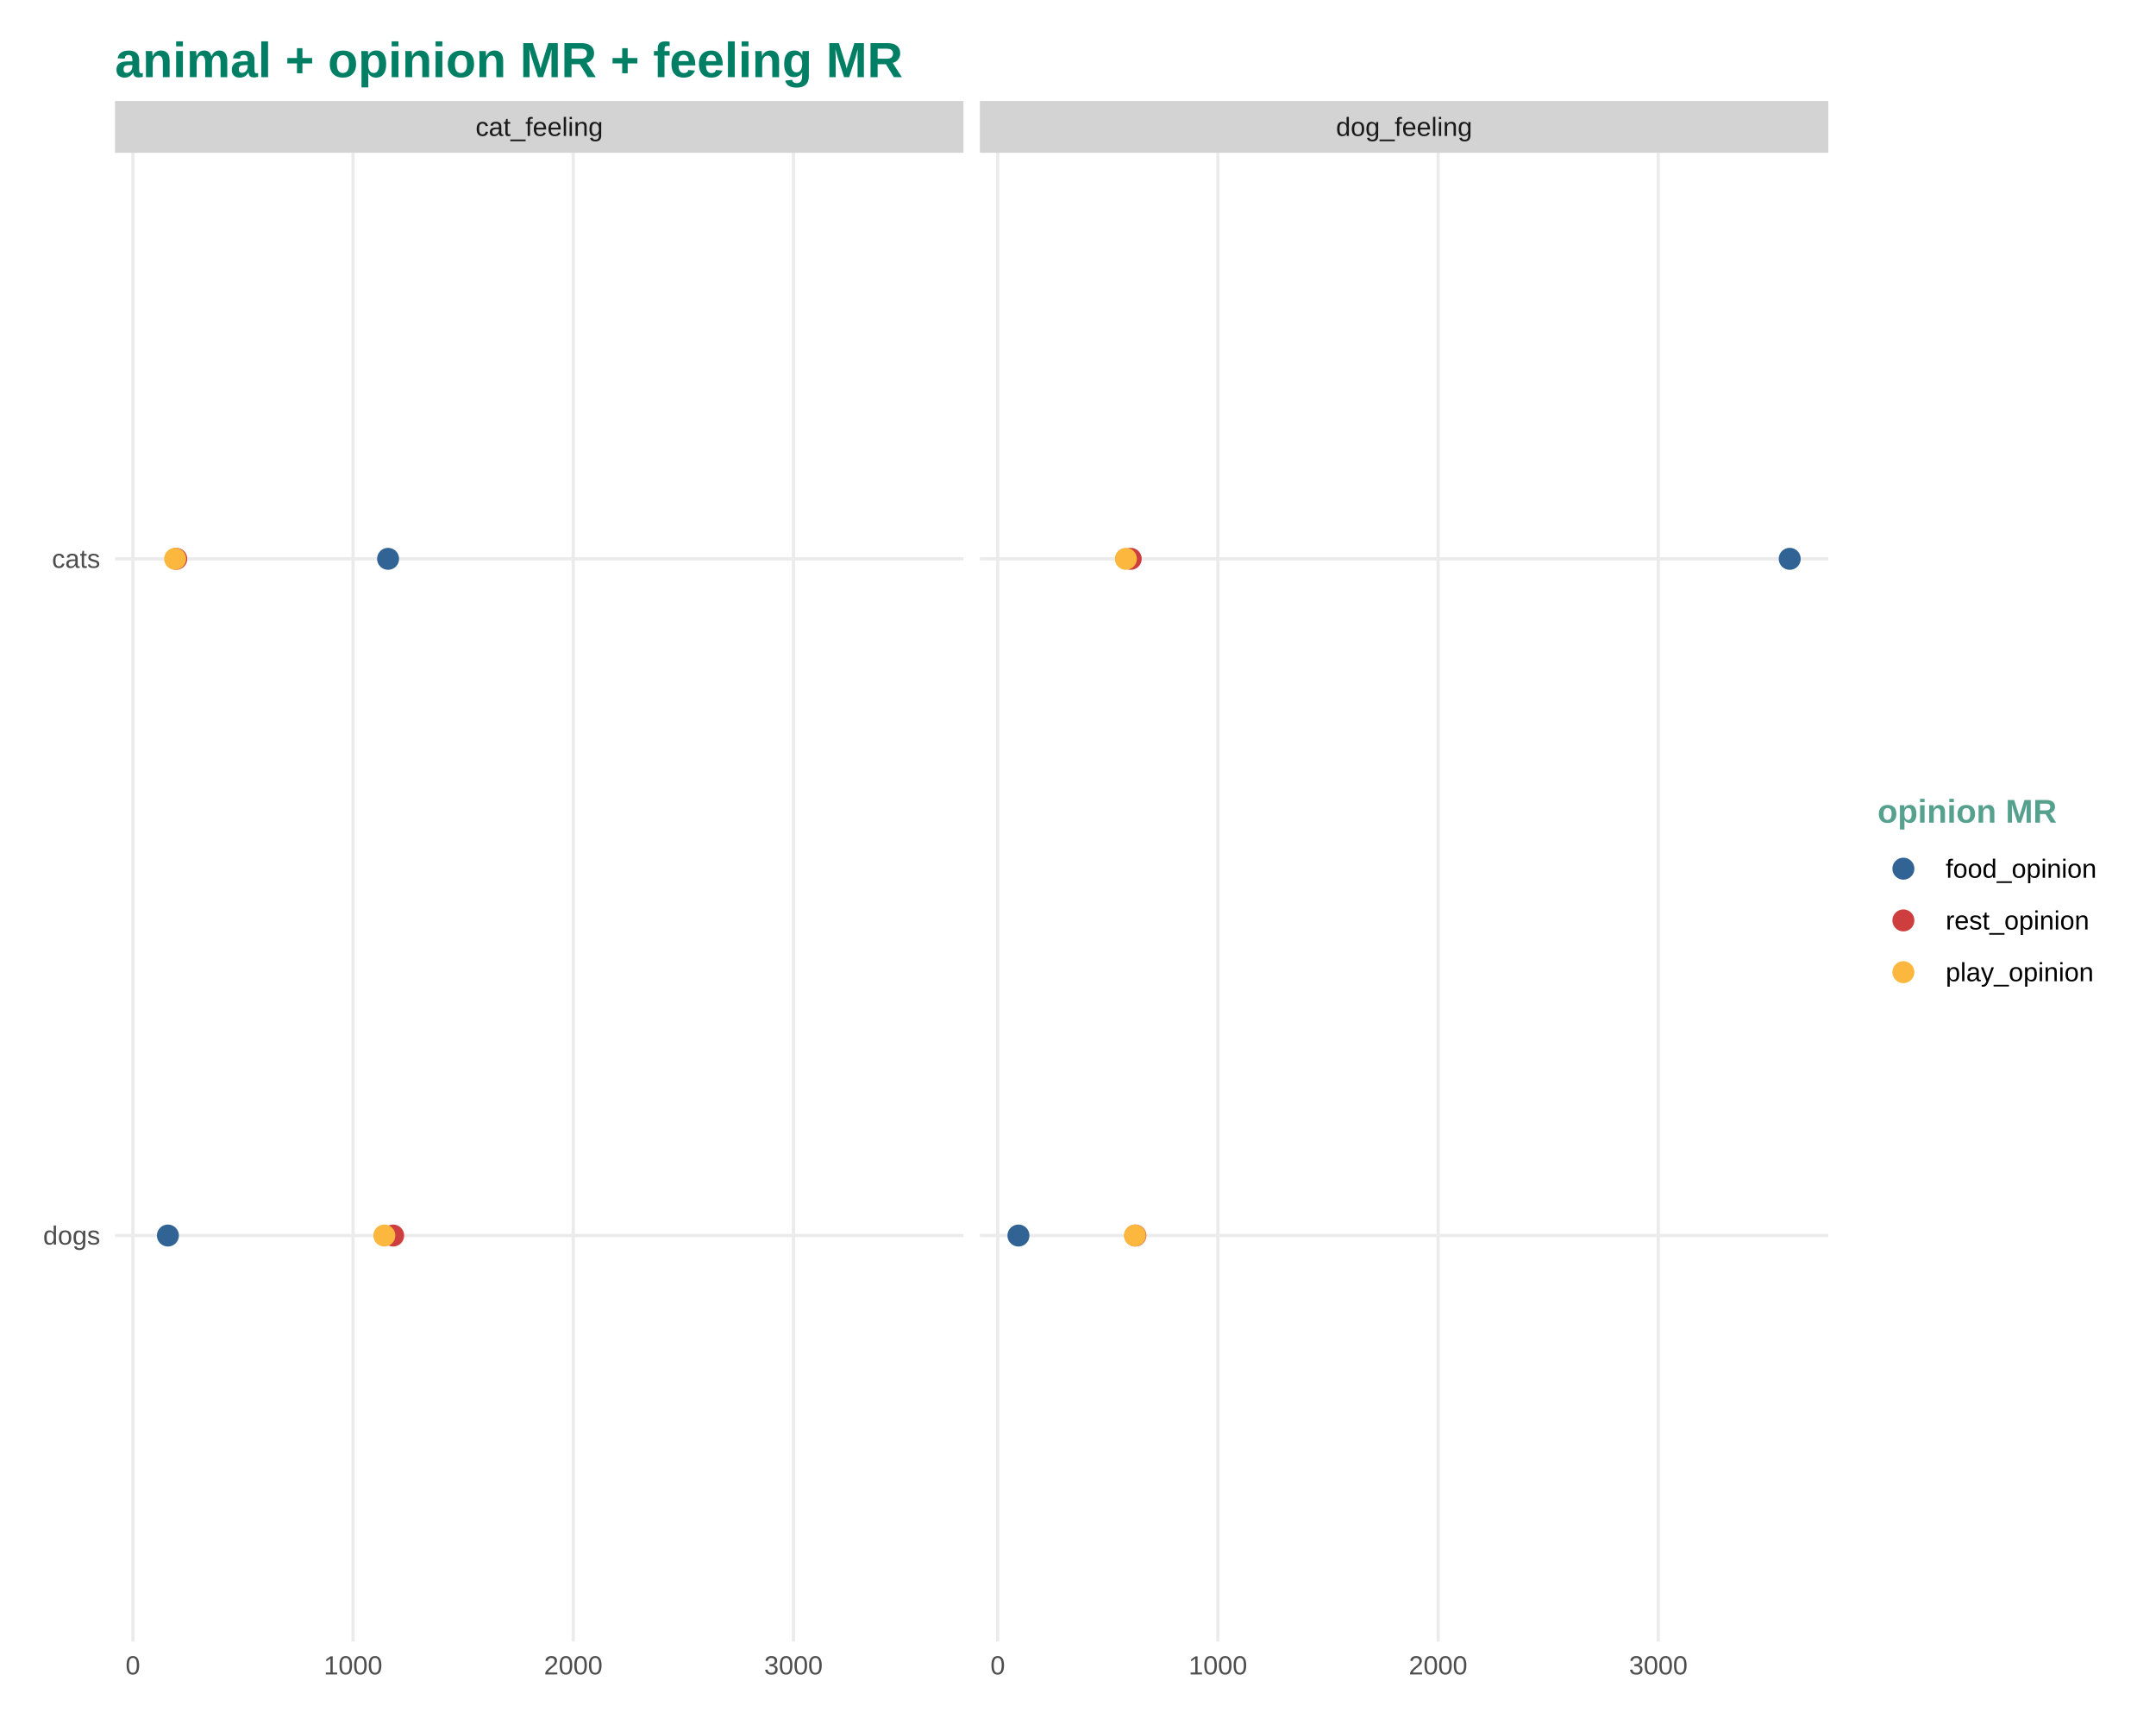
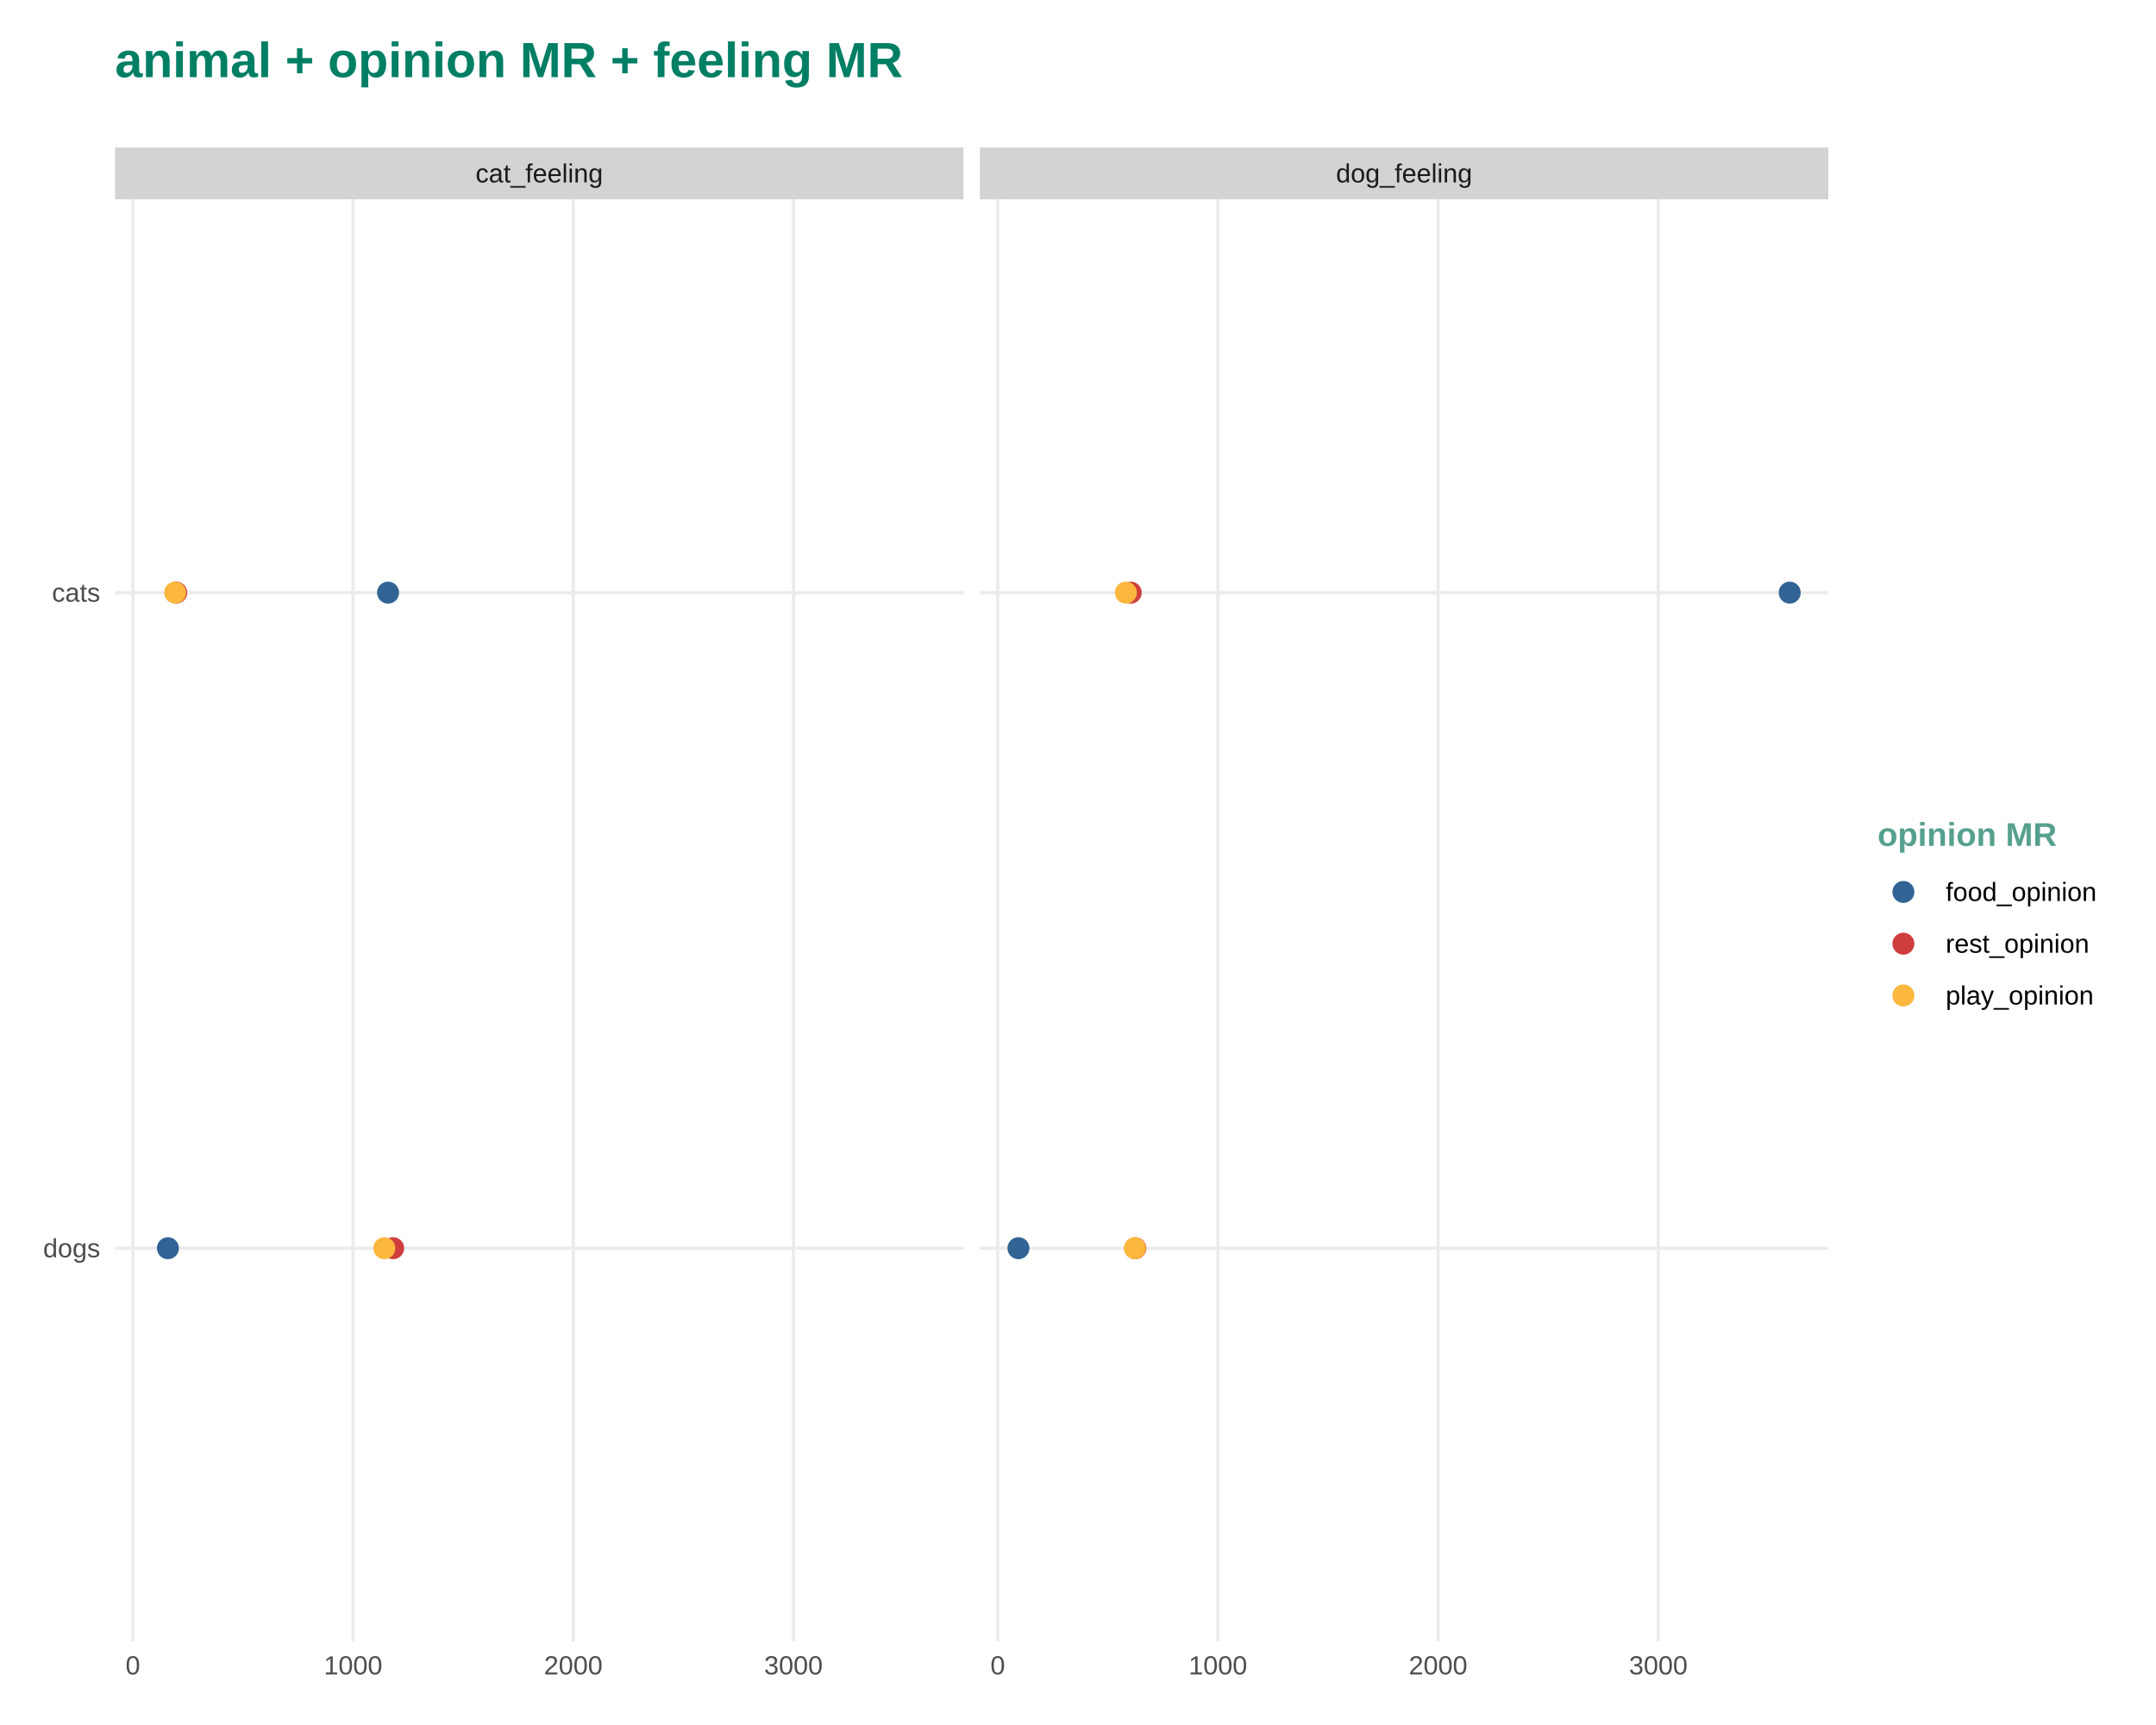
<svg xmlns="http://www.w3.org/2000/svg" viewBox="0 0 720.00 576.00">
  <defs>
    <style type="text/css">
    line, polyline, polygon, path, rect, circle {
      fill: none;
      stroke: #000000;
      stroke-linecap: round;
      stroke-linejoin: round;
      stroke-miterlimit: 10.00;
    }
  </style>
  </defs>
  <rect width="100%" height="100%" style="stroke: none; fill: #FFFFFF;" />
  <defs>
-     <clipPath id="cpMzguNDF8MzIxLjc1fDU0OC4xNHw1MS4wMg==">
-       <rect x="38.41" y="51.02" width="283.34" height="497.12" />
+     <clipPath id="cpMzguNDF8MzIxLjc1fDU0OC4xNHw2Ni41NQ==">
+       <rect x="38.41" y="66.55" width="283.34" height="481.59" />
    </clipPath>
  </defs>
-   <polyline points="38.41,412.56 321.75,412.56 " style="stroke-width: 1.07; stroke: #EBEBEB; stroke-linecap: butt;" clip-path="url(#cpMzguNDF8MzIxLjc1fDU0OC4xNHw1MS4wMg==)" />
-   <polyline points="38.41,186.60 321.75,186.60 " style="stroke-width: 1.07; stroke: #EBEBEB; stroke-linecap: butt;" clip-path="url(#cpMzguNDF8MzIxLjc1fDU0OC4xNHw1MS4wMg==)" />
-   <polyline points="44.38,548.14 44.38,51.02 " style="stroke-width: 1.07; stroke: #EBEBEB; stroke-linecap: butt;" clip-path="url(#cpMzguNDF8MzIxLjc1fDU0OC4xNHw1MS4wMg==)" />
-   <polyline points="117.91,548.14 117.91,51.02 " style="stroke-width: 1.07; stroke: #EBEBEB; stroke-linecap: butt;" clip-path="url(#cpMzguNDF8MzIxLjc1fDU0OC4xNHw1MS4wMg==)" />
-   <polyline points="191.44,548.14 191.44,51.02 " style="stroke-width: 1.07; stroke: #EBEBEB; stroke-linecap: butt;" clip-path="url(#cpMzguNDF8MzIxLjc1fDU0OC4xNHw1MS4wMg==)" />
-   <polyline points="264.97,548.14 264.97,51.02 " style="stroke-width: 1.07; stroke: #EBEBEB; stroke-linecap: butt;" clip-path="url(#cpMzguNDF8MzIxLjc1fDU0OC4xNHw1MS4wMg==)" />
-   <circle cx="129.60" cy="186.60" r="2.49pt" style="stroke-width: 0.71; stroke: #316395; fill: #316395;" clip-path="url(#cpMzguNDF8MzIxLjc1fDU0OC4xNHw1MS4wMg==)" />
-   <circle cx="56.07" cy="412.56" r="2.49pt" style="stroke-width: 0.71; stroke: #316395; fill: #316395;" clip-path="url(#cpMzguNDF8MzIxLjc1fDU0OC4xNHw1MS4wMg==)" />
-   <circle cx="58.86" cy="186.60" r="2.49pt" style="stroke-width: 0.71; stroke: #CF3E3E; fill: #CF3E3E;" clip-path="url(#cpMzguNDF8MzIxLjc1fDU0OC4xNHw1MS4wMg==)" />
-   <circle cx="131.29" cy="412.56" r="2.49pt" style="stroke-width: 0.71; stroke: #CF3E3E; fill: #CF3E3E;" clip-path="url(#cpMzguNDF8MzIxLjc1fDU0OC4xNHw1MS4wMg==)" />
-   <circle cx="58.49" cy="186.60" r="2.49pt" style="stroke-width: 0.71; stroke: #FCB73E; fill: #FCB73E;" clip-path="url(#cpMzguNDF8MzIxLjc1fDU0OC4xNHw1MS4wMg==)" />
-   <circle cx="128.35" cy="412.56" r="2.49pt" style="stroke-width: 0.71; stroke: #FCB73E; fill: #FCB73E;" clip-path="url(#cpMzguNDF8MzIxLjc1fDU0OC4xNHw1MS4wMg==)" />
+   <polyline points="38.41,416.79 321.75,416.79 " style="stroke-width: 1.07; stroke: #EBEBEB; stroke-linecap: butt;" clip-path="url(#cpMzguNDF8MzIxLjc1fDU0OC4xNHw2Ni41NQ==)" />
+   <polyline points="38.41,197.89 321.75,197.89 " style="stroke-width: 1.07; stroke: #EBEBEB; stroke-linecap: butt;" clip-path="url(#cpMzguNDF8MzIxLjc1fDU0OC4xNHw2Ni41NQ==)" />
+   <polyline points="44.38,548.14 44.38,66.55 " style="stroke-width: 1.07; stroke: #EBEBEB; stroke-linecap: butt;" clip-path="url(#cpMzguNDF8MzIxLjc1fDU0OC4xNHw2Ni41NQ==)" />
+   <polyline points="117.91,548.14 117.91,66.55 " style="stroke-width: 1.07; stroke: #EBEBEB; stroke-linecap: butt;" clip-path="url(#cpMzguNDF8MzIxLjc1fDU0OC4xNHw2Ni41NQ==)" />
+   <polyline points="191.44,548.14 191.44,66.55 " style="stroke-width: 1.07; stroke: #EBEBEB; stroke-linecap: butt;" clip-path="url(#cpMzguNDF8MzIxLjc1fDU0OC4xNHw2Ni41NQ==)" />
+   <polyline points="264.97,548.14 264.97,66.55 " style="stroke-width: 1.07; stroke: #EBEBEB; stroke-linecap: butt;" clip-path="url(#cpMzguNDF8MzIxLjc1fDU0OC4xNHw2Ni41NQ==)" />
+   <circle cx="129.60" cy="197.89" r="2.49pt" style="stroke-width: 0.71; stroke: #316395; fill: #316395;" clip-path="url(#cpMzguNDF8MzIxLjc1fDU0OC4xNHw2Ni41NQ==)" />
+   <circle cx="56.07" cy="416.79" r="2.49pt" style="stroke-width: 0.71; stroke: #316395; fill: #316395;" clip-path="url(#cpMzguNDF8MzIxLjc1fDU0OC4xNHw2Ni41NQ==)" />
+   <circle cx="58.86" cy="197.89" r="2.49pt" style="stroke-width: 0.71; stroke: #CF3E3E; fill: #CF3E3E;" clip-path="url(#cpMzguNDF8MzIxLjc1fDU0OC4xNHw2Ni41NQ==)" />
+   <circle cx="131.29" cy="416.79" r="2.49pt" style="stroke-width: 0.71; stroke: #CF3E3E; fill: #CF3E3E;" clip-path="url(#cpMzguNDF8MzIxLjc1fDU0OC4xNHw2Ni41NQ==)" />
+   <circle cx="58.49" cy="197.89" r="2.49pt" style="stroke-width: 0.71; stroke: #FCB73E; fill: #FCB73E;" clip-path="url(#cpMzguNDF8MzIxLjc1fDU0OC4xNHw2Ni41NQ==)" />
+   <circle cx="128.35" cy="416.79" r="2.49pt" style="stroke-width: 0.71; stroke: #FCB73E; fill: #FCB73E;" clip-path="url(#cpMzguNDF8MzIxLjc1fDU0OC4xNHw2Ni41NQ==)" />
  <defs>
    <clipPath id="cpMC4wMHw3MjAuMDB8NTc2LjAwfDAuMDA=">
      <rect x="0.00" y="0.00" width="720.00" height="576.00" />
    </clipPath>
  </defs>
  <defs>
-     <clipPath id="cpMzI3LjIzfDYxMC41Nnw1NDguMTR8NTEuMDI=">
-       <rect x="327.23" y="51.02" width="283.34" height="497.12" />
+     <clipPath id="cpMzI3LjIzfDYxMC41Nnw1NDguMTR8NjYuNTU=">
+       <rect x="327.23" y="66.55" width="283.34" height="481.59" />
    </clipPath>
  </defs>
-   <polyline points="327.23,412.56 610.56,412.56 " style="stroke-width: 1.07; stroke: #EBEBEB; stroke-linecap: butt;" clip-path="url(#cpMzI3LjIzfDYxMC41Nnw1NDguMTR8NTEuMDI=)" />
-   <polyline points="327.23,186.60 610.56,186.60 " style="stroke-width: 1.07; stroke: #EBEBEB; stroke-linecap: butt;" clip-path="url(#cpMzI3LjIzfDYxMC41Nnw1NDguMTR8NTEuMDI=)" />
-   <polyline points="333.19,548.14 333.19,51.02 " style="stroke-width: 1.07; stroke: #EBEBEB; stroke-linecap: butt;" clip-path="url(#cpMzI3LjIzfDYxMC41Nnw1NDguMTR8NTEuMDI=)" />
-   <polyline points="406.72,548.14 406.72,51.02 " style="stroke-width: 1.07; stroke: #EBEBEB; stroke-linecap: butt;" clip-path="url(#cpMzI3LjIzfDYxMC41Nnw1NDguMTR8NTEuMDI=)" />
-   <polyline points="480.26,548.14 480.26,51.02 " style="stroke-width: 1.07; stroke: #EBEBEB; stroke-linecap: butt;" clip-path="url(#cpMzI3LjIzfDYxMC41Nnw1NDguMTR8NTEuMDI=)" />
-   <polyline points="553.79,548.14 553.79,51.02 " style="stroke-width: 1.07; stroke: #EBEBEB; stroke-linecap: butt;" clip-path="url(#cpMzI3LjIzfDYxMC41Nnw1NDguMTR8NTEuMDI=)" />
-   <circle cx="597.68" cy="186.60" r="2.49pt" style="stroke-width: 0.71; stroke: #316395; fill: #316395;" clip-path="url(#cpMzI3LjIzfDYxMC41Nnw1NDguMTR8NTEuMDI=)" />
-   <circle cx="340.11" cy="412.56" r="2.49pt" style="stroke-width: 0.71; stroke: #316395; fill: #316395;" clip-path="url(#cpMzI3LjIzfDYxMC41Nnw1NDguMTR8NTEuMDI=)" />
-   <circle cx="377.61" cy="186.60" r="2.49pt" style="stroke-width: 0.71; stroke: #CF3E3E; fill: #CF3E3E;" clip-path="url(#cpMzI3LjIzfDYxMC41Nnw1NDguMTR8NTEuMDI=)" />
-   <circle cx="379.15" cy="412.56" r="2.49pt" style="stroke-width: 0.71; stroke: #CF3E3E; fill: #CF3E3E;" clip-path="url(#cpMzI3LjIzfDYxMC41Nnw1NDguMTR8NTEuMDI=)" />
-   <circle cx="375.99" cy="186.60" r="2.49pt" style="stroke-width: 0.71; stroke: #FCB73E; fill: #FCB73E;" clip-path="url(#cpMzI3LjIzfDYxMC41Nnw1NDguMTR8NTEuMDI=)" />
-   <circle cx="379.00" cy="412.56" r="2.49pt" style="stroke-width: 0.71; stroke: #FCB73E; fill: #FCB73E;" clip-path="url(#cpMzI3LjIzfDYxMC41Nnw1NDguMTR8NTEuMDI=)" />
+   <polyline points="327.23,416.79 610.56,416.79 " style="stroke-width: 1.07; stroke: #EBEBEB; stroke-linecap: butt;" clip-path="url(#cpMzI3LjIzfDYxMC41Nnw1NDguMTR8NjYuNTU=)" />
+   <polyline points="327.23,197.89 610.56,197.89 " style="stroke-width: 1.07; stroke: #EBEBEB; stroke-linecap: butt;" clip-path="url(#cpMzI3LjIzfDYxMC41Nnw1NDguMTR8NjYuNTU=)" />
+   <polyline points="333.19,548.14 333.19,66.55 " style="stroke-width: 1.07; stroke: #EBEBEB; stroke-linecap: butt;" clip-path="url(#cpMzI3LjIzfDYxMC41Nnw1NDguMTR8NjYuNTU=)" />
+   <polyline points="406.72,548.14 406.72,66.55 " style="stroke-width: 1.07; stroke: #EBEBEB; stroke-linecap: butt;" clip-path="url(#cpMzI3LjIzfDYxMC41Nnw1NDguMTR8NjYuNTU=)" />
+   <polyline points="480.26,548.14 480.26,66.55 " style="stroke-width: 1.07; stroke: #EBEBEB; stroke-linecap: butt;" clip-path="url(#cpMzI3LjIzfDYxMC41Nnw1NDguMTR8NjYuNTU=)" />
+   <polyline points="553.79,548.14 553.79,66.55 " style="stroke-width: 1.07; stroke: #EBEBEB; stroke-linecap: butt;" clip-path="url(#cpMzI3LjIzfDYxMC41Nnw1NDguMTR8NjYuNTU=)" />
+   <circle cx="597.68" cy="197.89" r="2.49pt" style="stroke-width: 0.71; stroke: #316395; fill: #316395;" clip-path="url(#cpMzI3LjIzfDYxMC41Nnw1NDguMTR8NjYuNTU=)" />
+   <circle cx="340.11" cy="416.79" r="2.49pt" style="stroke-width: 0.71; stroke: #316395; fill: #316395;" clip-path="url(#cpMzI3LjIzfDYxMC41Nnw1NDguMTR8NjYuNTU=)" />
+   <circle cx="377.61" cy="197.89" r="2.49pt" style="stroke-width: 0.71; stroke: #CF3E3E; fill: #CF3E3E;" clip-path="url(#cpMzI3LjIzfDYxMC41Nnw1NDguMTR8NjYuNTU=)" />
+   <circle cx="379.15" cy="416.79" r="2.49pt" style="stroke-width: 0.71; stroke: #CF3E3E; fill: #CF3E3E;" clip-path="url(#cpMzI3LjIzfDYxMC41Nnw1NDguMTR8NjYuNTU=)" />
+   <circle cx="375.99" cy="197.89" r="2.49pt" style="stroke-width: 0.71; stroke: #FCB73E; fill: #FCB73E;" clip-path="url(#cpMzI3LjIzfDYxMC41Nnw1NDguMTR8NjYuNTU=)" />
+   <circle cx="379.00" cy="416.79" r="2.49pt" style="stroke-width: 0.71; stroke: #FCB73E; fill: #FCB73E;" clip-path="url(#cpMzI3LjIzfDYxMC41Nnw1NDguMTR8NjYuNTU=)" />
  <defs>
    <clipPath id="cpMC4wMHw3MjAuMDB8NTc2LjAwfDAuMDA=">
      <rect x="0.00" y="0.00" width="720.00" height="576.00" />
    </clipPath>
  </defs>
  <defs>
-     <clipPath id="cpMzguNDF8MzIxLjc1fDUxLjAyfDMzLjcy">
-       <rect x="38.41" y="33.72" width="283.34" height="17.30" />
+     <clipPath id="cpMzguNDF8MzIxLjc1fDY2LjU1fDQ5LjI1">
+       <rect x="38.41" y="49.25" width="283.34" height="17.30" />
    </clipPath>
  </defs>
-   <rect x="38.41" y="33.72" width="283.34" height="17.30" style="stroke-width: 1.07; stroke: none; fill: #D3D3D3;" clip-path="url(#cpMzguNDF8MzIxLjc1fDUxLjAyfDMzLjcy)" />
-   <g clip-path="url(#cpMzguNDF8MzIxLjc1fDUxLjAyfDMzLjcy)">
-     <text x="158.81" y="45.40" style="font-size: 8.80px; fill: #1A1A1A; font-family: Liberation Sans;" textLength="42.53px" lengthAdjust="spacingAndGlyphs">cat_feeling</text>
+   <rect x="38.41" y="49.25" width="283.34" height="17.30" style="stroke-width: 1.07; stroke: none; fill: #D3D3D3;" clip-path="url(#cpMzguNDF8MzIxLjc1fDY2LjU1fDQ5LjI1)" />
+   <g clip-path="url(#cpMzguNDF8MzIxLjc1fDY2LjU1fDQ5LjI1)">
+     <text x="158.81" y="60.92" style="font-size: 8.80px; fill: #1A1A1A; font-family: Liberation Sans;" textLength="42.53px" lengthAdjust="spacingAndGlyphs">cat_feeling</text>
  </g>
  <defs>
    <clipPath id="cpMC4wMHw3MjAuMDB8NTc2LjAwfDAuMDA=">
      <rect x="0.00" y="0.00" width="720.00" height="576.00" />
    </clipPath>
  </defs>
  <defs>
-     <clipPath id="cpMzI3LjIzfDYxMC41Nnw1MS4wMnwzMy43Mg==">
-       <rect x="327.23" y="33.72" width="283.34" height="17.30" />
+     <clipPath id="cpMzI3LjIzfDYxMC41Nnw2Ni41NXw0OS4yNQ==">
+       <rect x="327.23" y="49.25" width="283.34" height="17.30" />
    </clipPath>
  </defs>
-   <rect x="327.23" y="33.72" width="283.34" height="17.30" style="stroke-width: 1.07; stroke: none; fill: #D3D3D3;" clip-path="url(#cpMzI3LjIzfDYxMC41Nnw1MS4wMnwzMy43Mg==)" />
-   <g clip-path="url(#cpMzI3LjIzfDYxMC41Nnw1MS4wMnwzMy43Mg==)">
-     <text x="446.16" y="45.40" style="font-size: 8.80px; fill: #1A1A1A; font-family: Liberation Sans;" textLength="45.47px" lengthAdjust="spacingAndGlyphs">dog_feeling</text>
+   <rect x="327.23" y="49.25" width="283.34" height="17.30" style="stroke-width: 1.07; stroke: none; fill: #D3D3D3;" clip-path="url(#cpMzI3LjIzfDYxMC41Nnw2Ni41NXw0OS4yNQ==)" />
+   <g clip-path="url(#cpMzI3LjIzfDYxMC41Nnw2Ni41NXw0OS4yNQ==)">
+     <text x="446.16" y="60.92" style="font-size: 8.80px; fill: #1A1A1A; font-family: Liberation Sans;" textLength="45.47px" lengthAdjust="spacingAndGlyphs">dog_feeling</text>
  </g>
  <defs>
    <clipPath id="cpMC4wMHw3MjAuMDB8NTc2LjAwfDAuMDA=">
      <rect x="0.00" y="0.00" width="720.00" height="576.00" />
    </clipPath>
  </defs>
  <g clip-path="url(#cpMC4wMHw3MjAuMDB8NTc2LjAwfDAuMDA=)">
    <text x="41.93" y="559.12" style="font-size: 8.80px; fill: #4D4D4D; font-family: Liberation Sans;" textLength="4.89px" lengthAdjust="spacingAndGlyphs">0</text>
  </g>
  <g clip-path="url(#cpMC4wMHw3MjAuMDB8NTc2LjAwfDAuMDA=)">
    <text x="108.13" y="559.12" style="font-size: 8.80px; fill: #4D4D4D; font-family: Liberation Sans;" textLength="19.56px" lengthAdjust="spacingAndGlyphs">1000</text>
  </g>
  <g clip-path="url(#cpMC4wMHw3MjAuMDB8NTc2LjAwfDAuMDA=)">
    <text x="181.66" y="559.12" style="font-size: 8.80px; fill: #4D4D4D; font-family: Liberation Sans;" textLength="19.56px" lengthAdjust="spacingAndGlyphs">2000</text>
  </g>
  <g clip-path="url(#cpMC4wMHw3MjAuMDB8NTc2LjAwfDAuMDA=)">
    <text x="255.19" y="559.12" style="font-size: 8.80px; fill: #4D4D4D; font-family: Liberation Sans;" textLength="19.56px" lengthAdjust="spacingAndGlyphs">3000</text>
  </g>
  <g clip-path="url(#cpMC4wMHw3MjAuMDB8NTc2LjAwfDAuMDA=)">
    <text x="330.75" y="559.12" style="font-size: 8.80px; fill: #4D4D4D; font-family: Liberation Sans;" textLength="4.89px" lengthAdjust="spacingAndGlyphs">0</text>
  </g>
  <g clip-path="url(#cpMC4wMHw3MjAuMDB8NTc2LjAwfDAuMDA=)">
    <text x="396.94" y="559.12" style="font-size: 8.80px; fill: #4D4D4D; font-family: Liberation Sans;" textLength="19.56px" lengthAdjust="spacingAndGlyphs">1000</text>
  </g>
  <g clip-path="url(#cpMC4wMHw3MjAuMDB8NTc2LjAwfDAuMDA=)">
    <text x="470.47" y="559.12" style="font-size: 8.80px; fill: #4D4D4D; font-family: Liberation Sans;" textLength="19.56px" lengthAdjust="spacingAndGlyphs">2000</text>
  </g>
  <g clip-path="url(#cpMC4wMHw3MjAuMDB8NTc2LjAwfDAuMDA=)">
    <text x="544.01" y="559.12" style="font-size: 8.80px; fill: #4D4D4D; font-family: Liberation Sans;" textLength="19.56px" lengthAdjust="spacingAndGlyphs">3000</text>
  </g>
  <g clip-path="url(#cpMC4wMHw3MjAuMDB8NTc2LjAwfDAuMDA=)">
-     <text x="14.40" y="415.58" style="font-size: 8.80px; fill: #4D4D4D; font-family: Liberation Sans;" textLength="19.08px" lengthAdjust="spacingAndGlyphs">dogs</text>
+     <text x="14.40" y="419.82" style="font-size: 8.80px; fill: #4D4D4D; font-family: Liberation Sans;" textLength="19.08px" lengthAdjust="spacingAndGlyphs">dogs</text>
  </g>
  <g clip-path="url(#cpMC4wMHw3MjAuMDB8NTc2LjAwfDAuMDA=)">
-     <text x="17.34" y="189.62" style="font-size: 8.80px; fill: #4D4D4D; font-family: Liberation Sans;" textLength="16.14px" lengthAdjust="spacingAndGlyphs">cats</text>
+     <text x="17.34" y="200.91" style="font-size: 8.80px; fill: #4D4D4D; font-family: Liberation Sans;" textLength="16.14px" lengthAdjust="spacingAndGlyphs">cats</text>
  </g>
  <g clip-path="url(#cpMC4wMHw3MjAuMDB8NTc2LjAwfDAuMDA=)">
-     <text x="627.00" y="274.70" style="font-size: 11.00px; font-weight: bold; fill: #56A08E; font-family: Liberation Sans;" textLength="59.88px" lengthAdjust="spacingAndGlyphs">opinion MR</text>
+     <text x="627.00" y="282.46" style="font-size: 11.00px; font-weight: bold; fill: #56A08E; font-family: Liberation Sans;" textLength="59.88px" lengthAdjust="spacingAndGlyphs">opinion MR</text>
  </g>
-   <circle cx="635.64" cy="290.06" r="2.49pt" style="stroke-width: 0.71; stroke: #316395; fill: #316395;" clip-path="url(#cpMC4wMHw3MjAuMDB8NTc2LjAwfDAuMDA=)" />
-   <circle cx="635.64" cy="307.34" r="2.49pt" style="stroke-width: 0.71; stroke: #CF3E3E; fill: #CF3E3E;" clip-path="url(#cpMC4wMHw3MjAuMDB8NTc2LjAwfDAuMDA=)" />
-   <circle cx="635.64" cy="324.62" r="2.49pt" style="stroke-width: 0.71; stroke: #FCB73E; fill: #FCB73E;" clip-path="url(#cpMC4wMHw3MjAuMDB8NTc2LjAwfDAuMDA=)" />
+   <circle cx="635.64" cy="297.83" r="2.49pt" style="stroke-width: 0.71; stroke: #316395; fill: #316395;" clip-path="url(#cpMC4wMHw3MjAuMDB8NTc2LjAwfDAuMDA=)" />
+   <circle cx="635.64" cy="315.11" r="2.49pt" style="stroke-width: 0.71; stroke: #CF3E3E; fill: #CF3E3E;" clip-path="url(#cpMC4wMHw3MjAuMDB8NTc2LjAwfDAuMDA=)" />
+   <circle cx="635.64" cy="332.39" r="2.49pt" style="stroke-width: 0.71; stroke: #FCB73E; fill: #FCB73E;" clip-path="url(#cpMC4wMHw3MjAuMDB8NTc2LjAwfDAuMDA=)" />
  <g clip-path="url(#cpMC4wMHw3MjAuMDB8NTc2LjAwfDAuMDA=)">
-     <text x="649.76" y="293.09" style="font-size: 8.80px; font-family: Liberation Sans;" textLength="50.36px" lengthAdjust="spacingAndGlyphs">food_opinion</text>
+     <text x="649.76" y="300.85" style="font-size: 8.80px; font-family: Liberation Sans;" textLength="50.36px" lengthAdjust="spacingAndGlyphs">food_opinion</text>
  </g>
  <g clip-path="url(#cpMC4wMHw3MjAuMDB8NTc2LjAwfDAuMDA=)">
-     <text x="649.76" y="310.37" style="font-size: 8.80px; font-family: Liberation Sans;" textLength="47.91px" lengthAdjust="spacingAndGlyphs">rest_opinion</text>
+     <text x="649.76" y="318.13" style="font-size: 8.80px; font-family: Liberation Sans;" textLength="47.91px" lengthAdjust="spacingAndGlyphs">rest_opinion</text>
  </g>
  <g clip-path="url(#cpMC4wMHw3MjAuMDB8NTc2LjAwfDAuMDA=)">
-     <text x="649.76" y="327.65" style="font-size: 8.80px; font-family: Liberation Sans;" textLength="49.39px" lengthAdjust="spacingAndGlyphs">play_opinion</text>
+     <text x="649.76" y="335.41" style="font-size: 8.80px; font-family: Liberation Sans;" textLength="49.39px" lengthAdjust="spacingAndGlyphs">play_opinion</text>
  </g>
  <g clip-path="url(#cpMC4wMHw3MjAuMDB8NTc2LjAwfDAuMDA=)">
    <text x="38.41" y="25.76" style="font-size: 16.50px; font-weight: bold; fill: #007F65; font-family: Liberation Sans;" textLength="263.05px" lengthAdjust="spacingAndGlyphs">animal + opinion MR + feeling MR</text>
  </g>
</svg>
